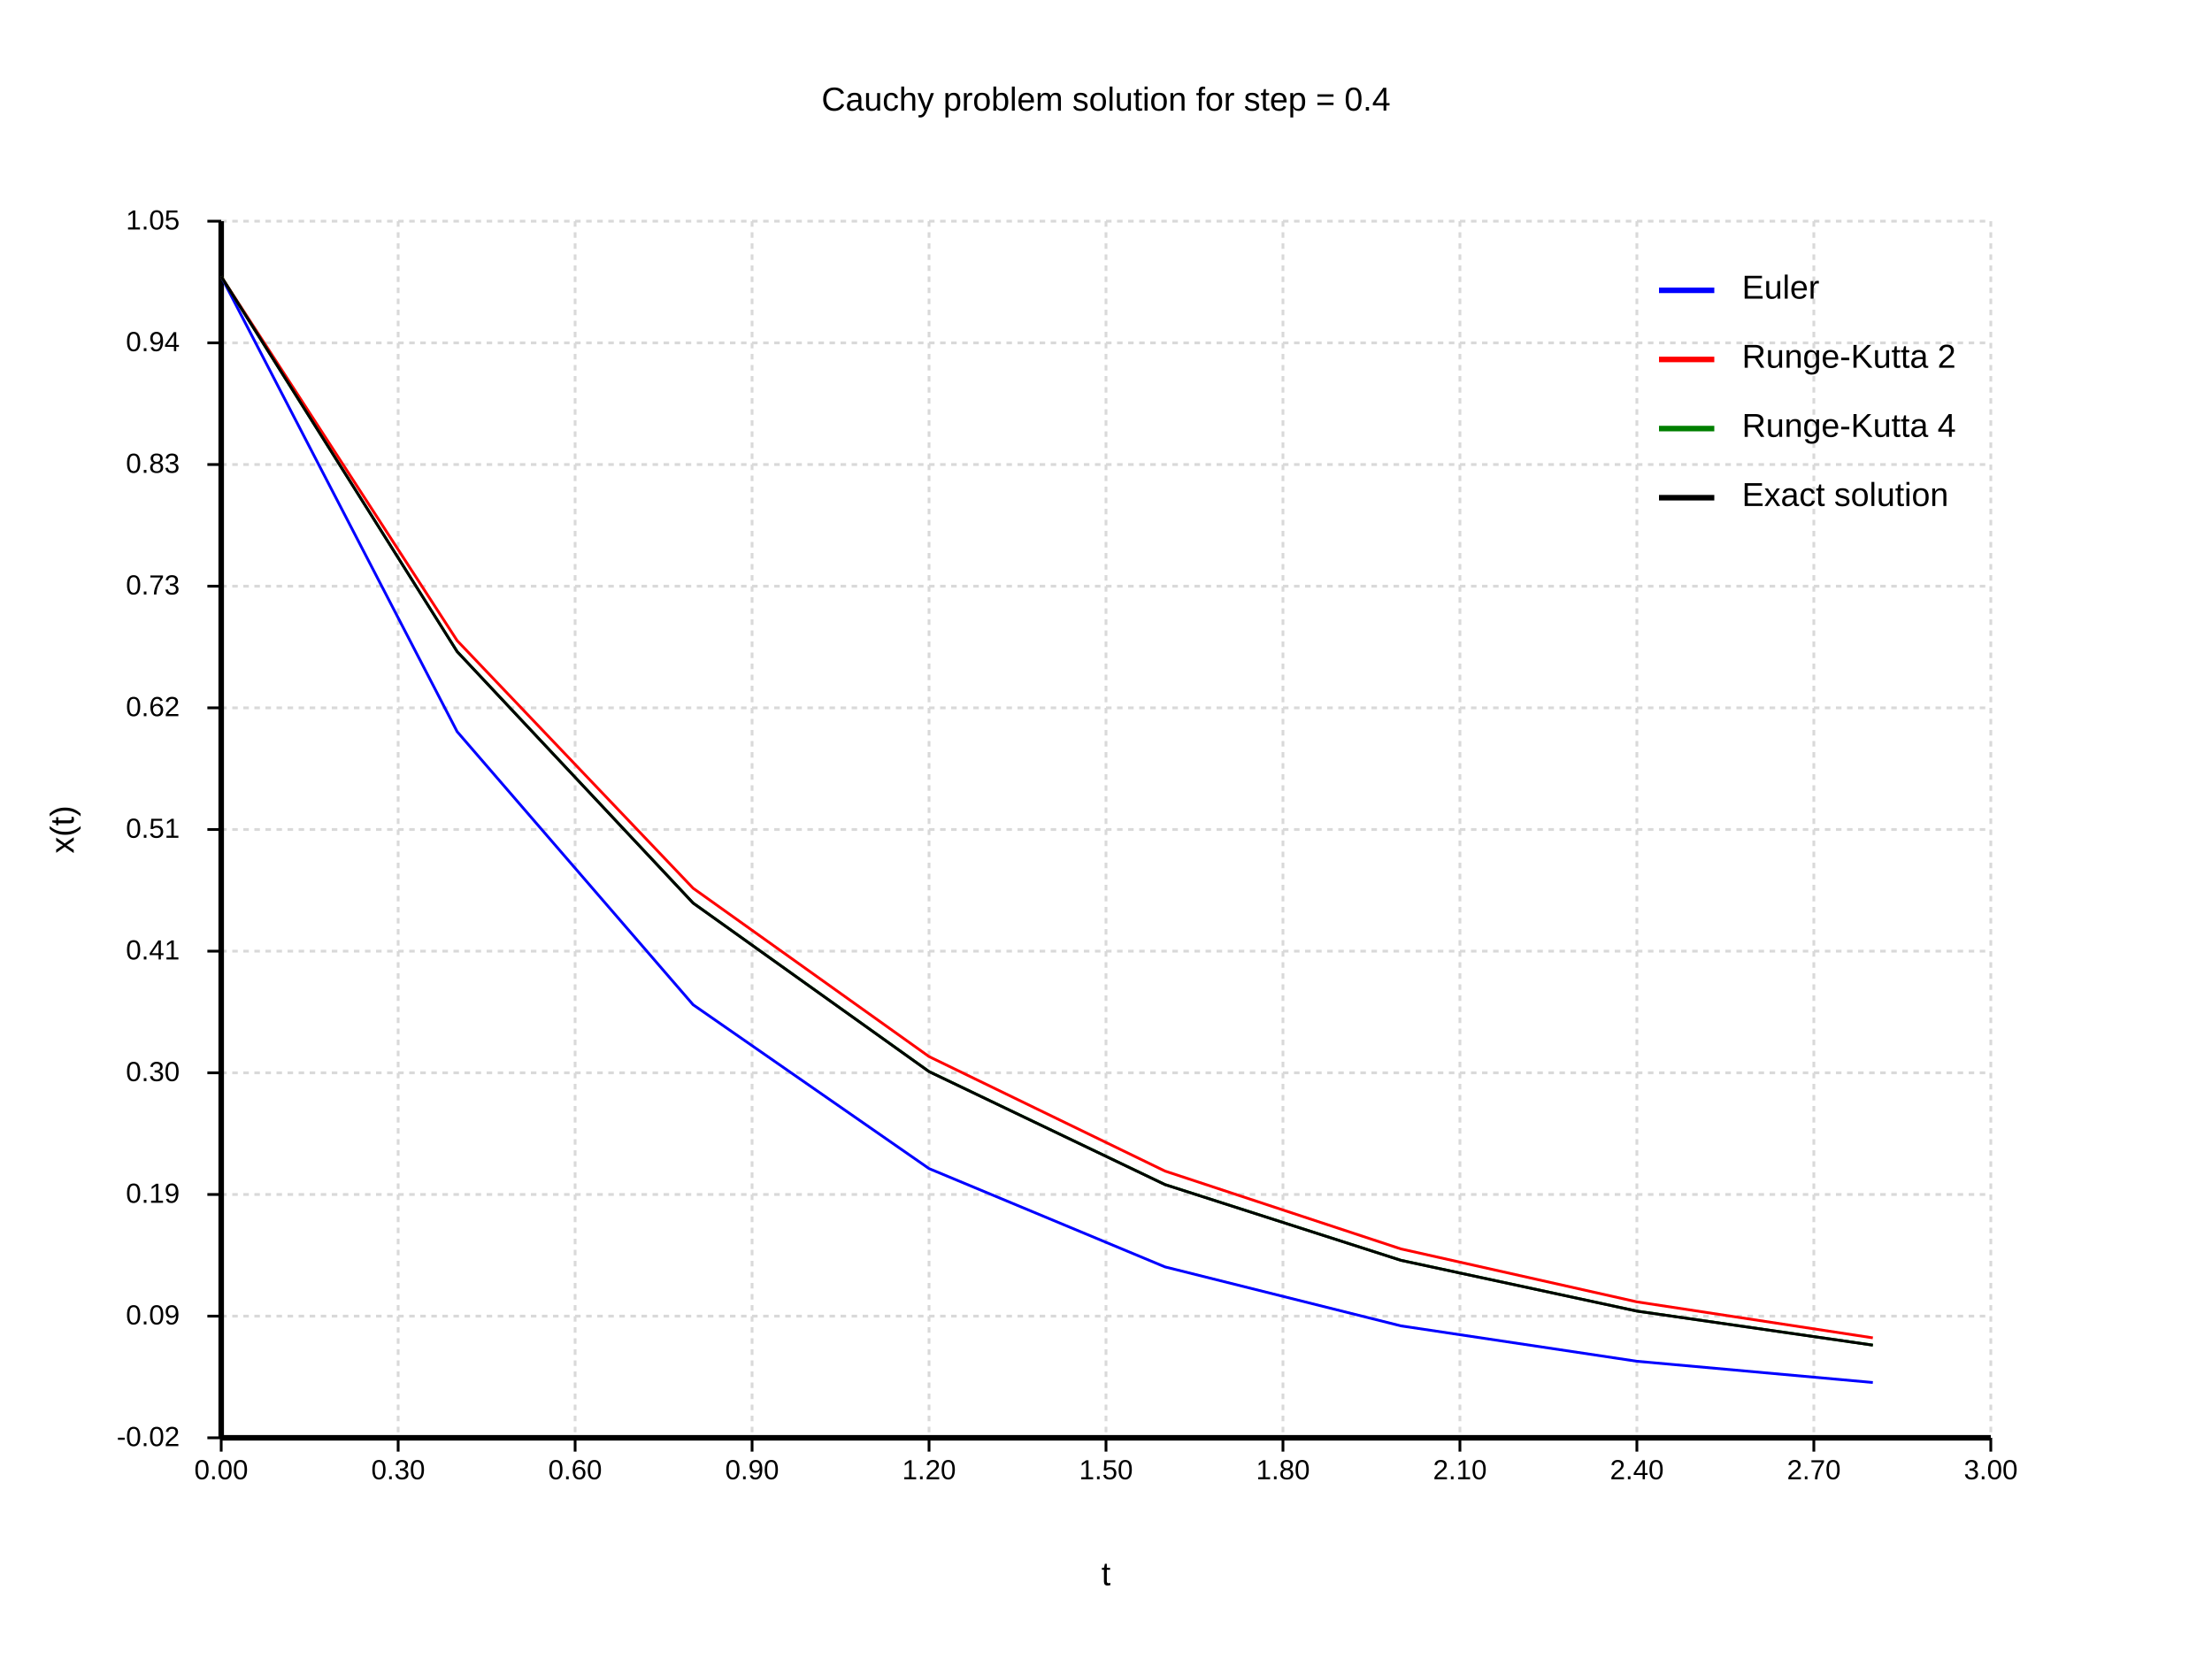
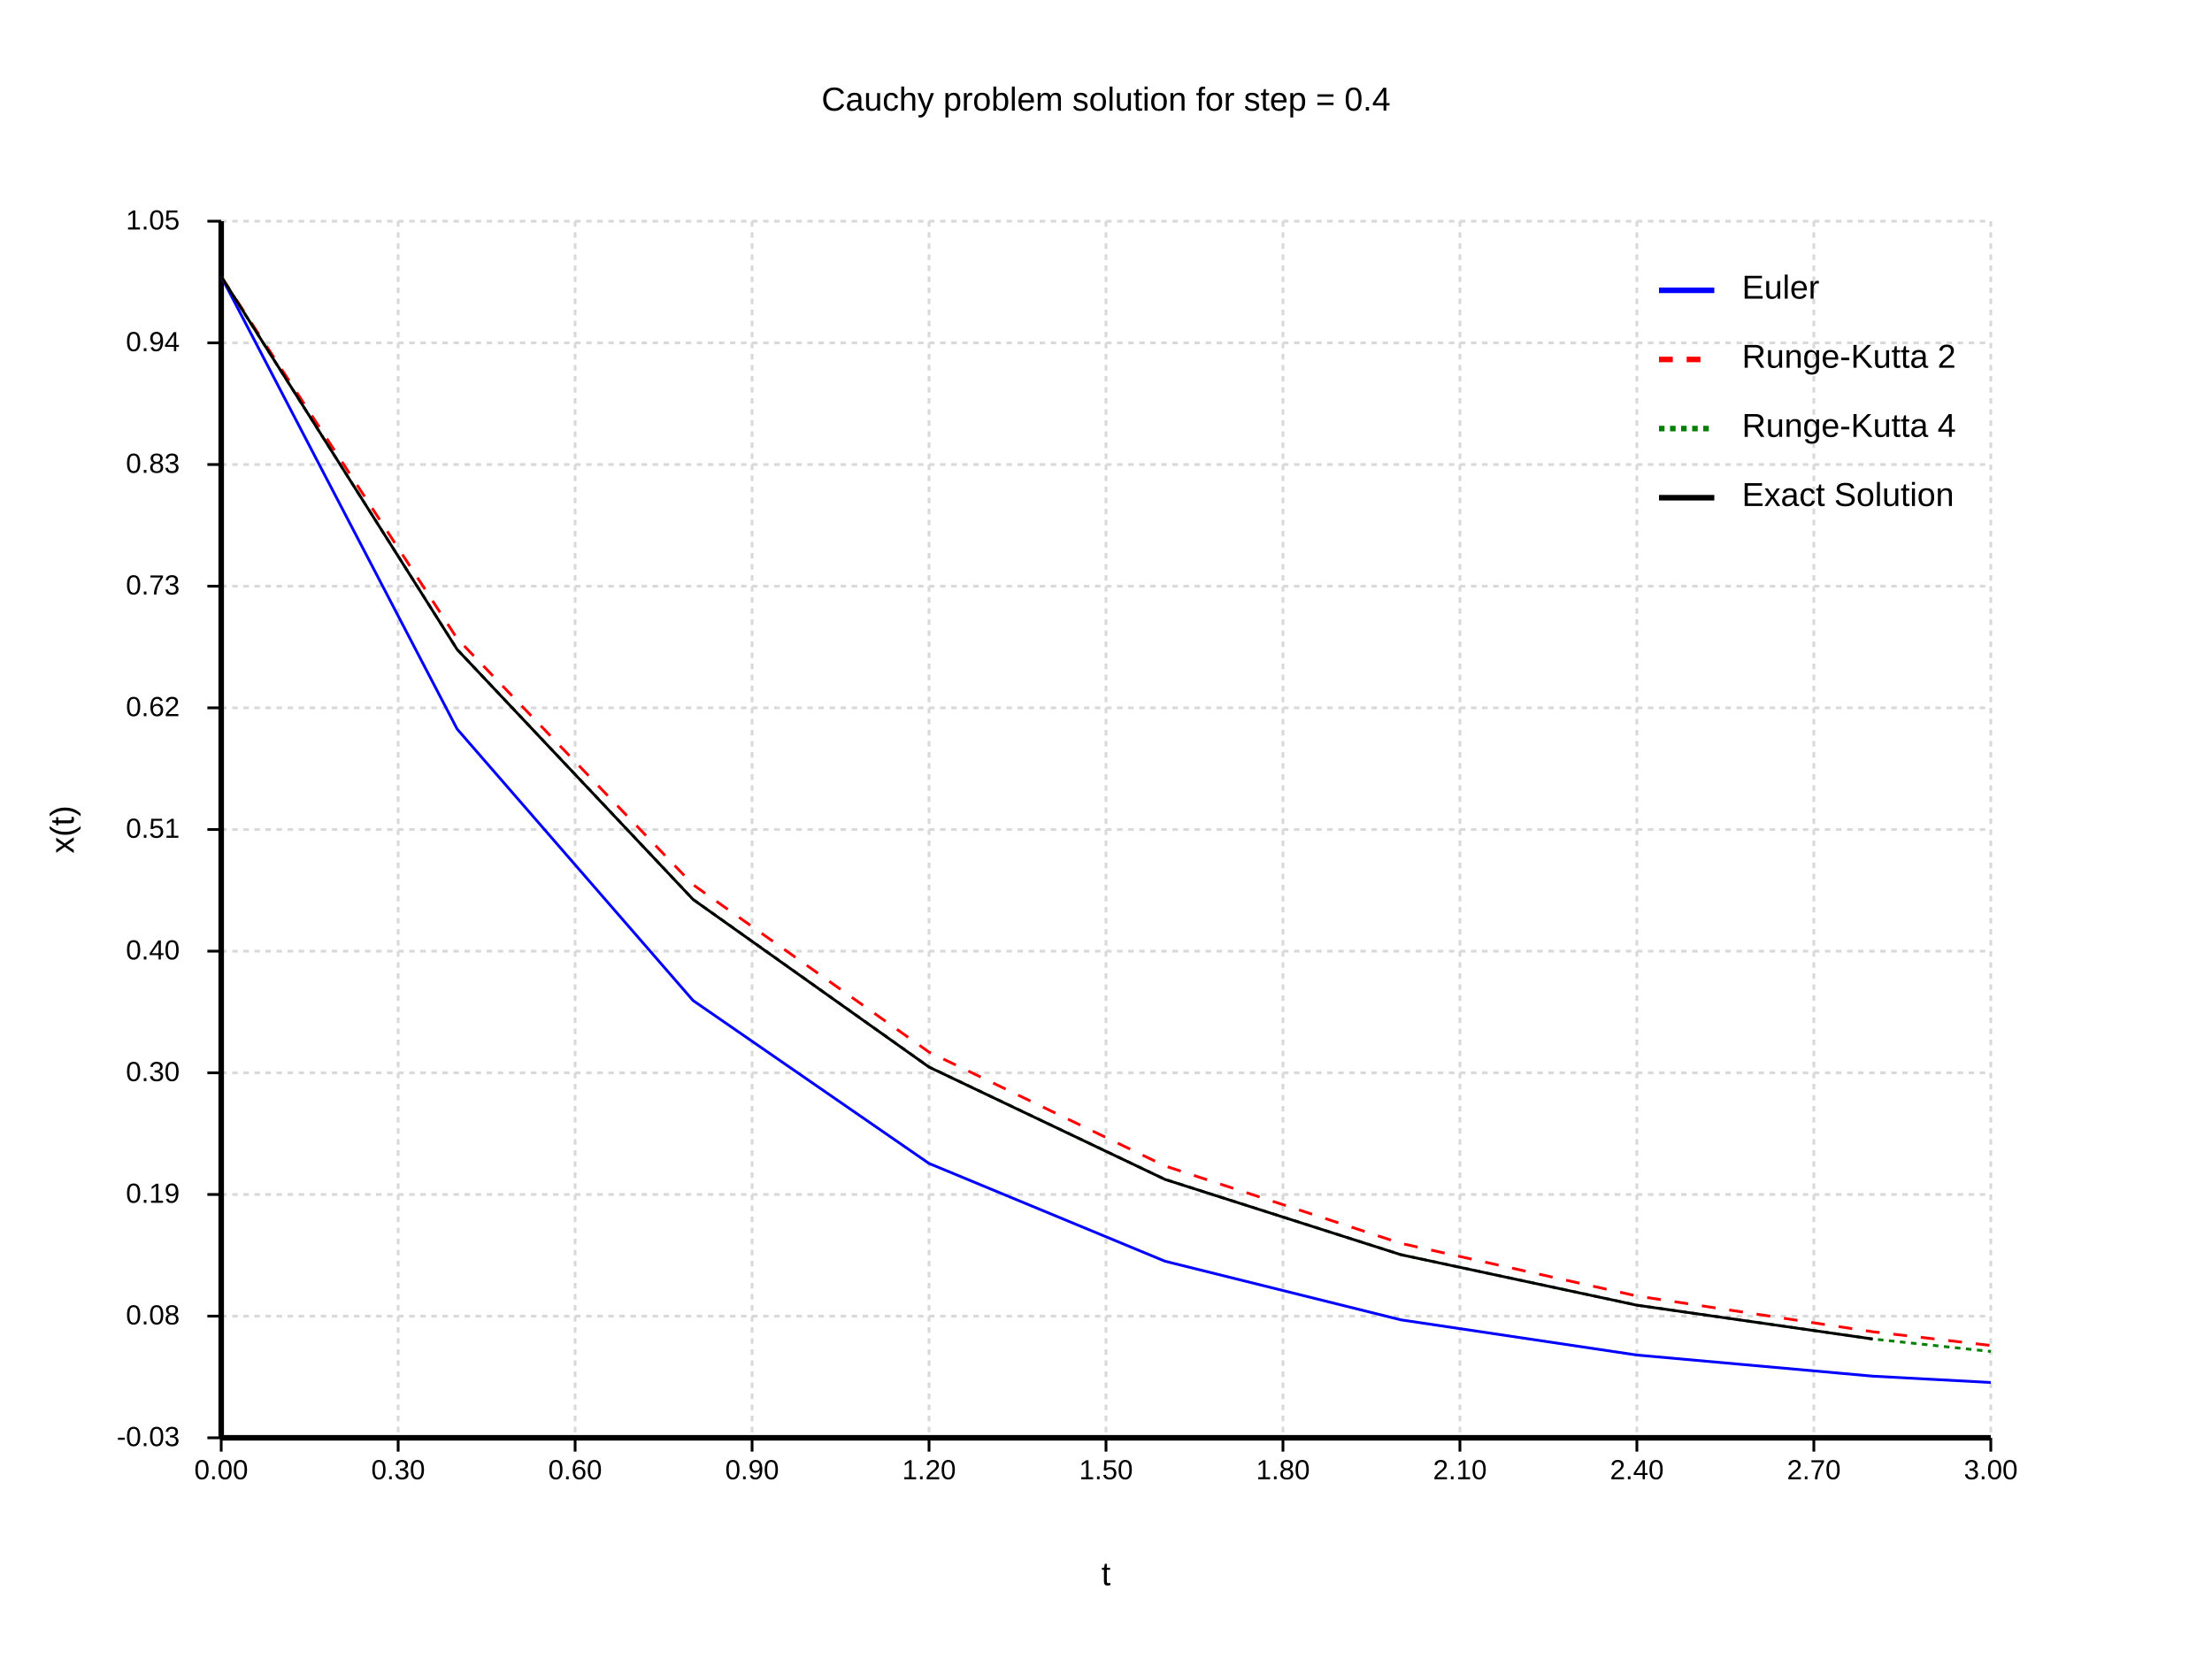
<svg xmlns="http://www.w3.org/2000/svg" width="800" height="600">
  <rect width="100%" height="100%" fill="#FFFFFF" />
  <g stroke="#7F7F7F" stroke-width="1" stroke-dasharray="2,2" opacity="0.3">
    <line x1="80" y1="80" x2="80" y2="520" />
    <line x1="144" y1="80" x2="144" y2="520" />
    <line x1="208" y1="80" x2="208" y2="520" />
    <line x1="272" y1="80" x2="272" y2="520" />
    <line x1="336" y1="80" x2="336" y2="520" />
    <line x1="400" y1="80" x2="400" y2="520" />
    <line x1="464" y1="80" x2="464" y2="520" />
    <line x1="528" y1="80" x2="528" y2="520" />
    <line x1="592" y1="80" x2="592" y2="520" />
    <line x1="656" y1="80" x2="656" y2="520" />
    <line x1="720" y1="80" x2="720" y2="520" />
    <line x1="80" y1="80" x2="720" y2="80" />
    <line x1="80" y1="124" x2="720" y2="124" />
    <line x1="80" y1="168" x2="720" y2="168" />
    <line x1="80" y1="212" x2="720" y2="212" />
    <line x1="80" y1="256" x2="720" y2="256" />
    <line x1="80" y1="300" x2="720" y2="300" />
    <line x1="80" y1="344" x2="720" y2="344" />
    <line x1="80" y1="388" x2="720" y2="388" />
    <line x1="80" y1="432" x2="720" y2="432" />
    <line x1="80" y1="476" x2="720" y2="476" />
    <line x1="80" y1="520" x2="720" y2="520" />
  </g>
  <g stroke="#000000" stroke-width="2">
    <line x1="80" y1="520" x2="720" y2="520" />
    <line x1="80" y1="80" x2="80" y2="520" />
  </g>
  <line x1="80" y1="520" x2="80" y2="525" stroke="#000000" stroke-width="1" />
  <text x="80" y="535" text-anchor="middle" font-family="Arial" font-size="10" fill="#000000">0.00</text>
  <line x1="144" y1="520" x2="144" y2="525" stroke="#000000" stroke-width="1" />
  <text x="144" y="535" text-anchor="middle" font-family="Arial" font-size="10" fill="#000000">0.30</text>
  <line x1="208" y1="520" x2="208" y2="525" stroke="#000000" stroke-width="1" />
  <text x="208" y="535" text-anchor="middle" font-family="Arial" font-size="10" fill="#000000">0.60</text>
  <line x1="272" y1="520" x2="272" y2="525" stroke="#000000" stroke-width="1" />
  <text x="272" y="535" text-anchor="middle" font-family="Arial" font-size="10" fill="#000000">0.90</text>
  <line x1="336" y1="520" x2="336" y2="525" stroke="#000000" stroke-width="1" />
  <text x="336" y="535" text-anchor="middle" font-family="Arial" font-size="10" fill="#000000">1.20</text>
  <line x1="400" y1="520" x2="400" y2="525" stroke="#000000" stroke-width="1" />
  <text x="400" y="535" text-anchor="middle" font-family="Arial" font-size="10" fill="#000000">1.50</text>
  <line x1="464" y1="520" x2="464" y2="525" stroke="#000000" stroke-width="1" />
  <text x="464" y="535" text-anchor="middle" font-family="Arial" font-size="10" fill="#000000">1.80</text>
  <line x1="528" y1="520" x2="528" y2="525" stroke="#000000" stroke-width="1" />
  <text x="528" y="535" text-anchor="middle" font-family="Arial" font-size="10" fill="#000000">2.10</text>
  <line x1="592" y1="520" x2="592" y2="525" stroke="#000000" stroke-width="1" />
  <text x="592" y="535" text-anchor="middle" font-family="Arial" font-size="10" fill="#000000">2.40</text>
  <line x1="656" y1="520" x2="656" y2="525" stroke="#000000" stroke-width="1" />
  <text x="656" y="535" text-anchor="middle" font-family="Arial" font-size="10" fill="#000000">2.70</text>
  <line x1="720" y1="520" x2="720" y2="525" stroke="#000000" stroke-width="1" />
  <text x="720" y="535" text-anchor="middle" font-family="Arial" font-size="10" fill="#000000">3.00</text>
  <line x1="75" y1="520" x2="80" y2="520" stroke="#000000" stroke-width="1" />
-   <text x="65" y="523" text-anchor="end" font-family="Arial" font-size="10" fill="#000000">-0.02</text>
+   <text x="65" y="523" text-anchor="end" font-family="Arial" font-size="10" fill="#000000">-0.03</text>
  <line x1="75" y1="476" x2="80" y2="476" stroke="#000000" stroke-width="1" />
-   <text x="65" y="479" text-anchor="end" font-family="Arial" font-size="10" fill="#000000">0.09</text>
+   <text x="65" y="479" text-anchor="end" font-family="Arial" font-size="10" fill="#000000">0.08</text>
  <line x1="75" y1="432" x2="80" y2="432" stroke="#000000" stroke-width="1" />
  <text x="65" y="435" text-anchor="end" font-family="Arial" font-size="10" fill="#000000">0.19</text>
  <line x1="75" y1="388" x2="80" y2="388" stroke="#000000" stroke-width="1" />
  <text x="65" y="391" text-anchor="end" font-family="Arial" font-size="10" fill="#000000">0.30</text>
  <line x1="75" y1="344" x2="80" y2="344" stroke="#000000" stroke-width="1" />
-   <text x="65" y="347" text-anchor="end" font-family="Arial" font-size="10" fill="#000000">0.41</text>
+   <text x="65" y="347" text-anchor="end" font-family="Arial" font-size="10" fill="#000000">0.40</text>
  <line x1="75" y1="300" x2="80" y2="300" stroke="#000000" stroke-width="1" />
  <text x="65" y="303" text-anchor="end" font-family="Arial" font-size="10" fill="#000000">0.51</text>
  <line x1="75" y1="256" x2="80" y2="256" stroke="#000000" stroke-width="1" />
  <text x="65" y="259" text-anchor="end" font-family="Arial" font-size="10" fill="#000000">0.62</text>
  <line x1="75" y1="212" x2="80" y2="212" stroke="#000000" stroke-width="1" />
  <text x="65" y="215" text-anchor="end" font-family="Arial" font-size="10" fill="#000000">0.73</text>
  <line x1="75" y1="168" x2="80" y2="168" stroke="#000000" stroke-width="1" />
  <text x="65" y="171" text-anchor="end" font-family="Arial" font-size="10" fill="#000000">0.83</text>
  <line x1="75" y1="124" x2="80" y2="124" stroke="#000000" stroke-width="1" />
  <text x="65" y="127" text-anchor="end" font-family="Arial" font-size="10" fill="#000000">0.94</text>
  <line x1="75" y1="80" x2="80" y2="80" stroke="#000000" stroke-width="1" />
  <text x="65" y="83" text-anchor="end" font-family="Arial" font-size="10" fill="#000000">1.05</text>
-   <polyline points="80,100 165.333,264.608 250.667,363.373 336,422.632 421.333,458.187 506.667,479.52 592,492.32 677.333,500 " fill="none" stroke="#0000FF" stroke-width="1" stroke-dasharray="" opacity="1" />
-   <polyline points="80,100 165.333,231.686 250.667,321.233 336,382.125 421.333,423.531 506.667,451.688 592,470.834 677.333,483.853 " fill="none" stroke="#FF0000" stroke-width="1" stroke-dasharray="" opacity="1" />
-   <polyline points="80,100 165.333,235.637 250.667,326.568 336,387.528 421.333,428.396 506.667,455.794 592,474.161 677.333,486.474 " fill="none" stroke="#007F00" stroke-width="1" stroke-dasharray="" opacity="1" />
-   <polyline points="80,100 165.333,235.67 250.667,326.612 336,387.573 421.333,428.435 506.667,455.827 592,474.188 677.333,486.495 " fill="none" stroke="#000000" stroke-width="1" stroke-dasharray="" opacity="1" />
+   <polyline points="80,100 165.333,263.665 250.667,361.864 336,420.784 421.333,456.136 506.667,477.347 592,490.073 677.333,497.709 720,500 " fill="none" stroke="#0000FF" stroke-width="1" stroke-dasharray="" opacity="1" />
+   <polyline points="80,100 165.333,230.932 250.667,319.966 336,380.509 421.333,421.678 506.667,449.674 592,468.71 677.333,481.655 720,486.607 " fill="none" stroke="#FF0000" stroke-width="1" stroke-dasharray="5,5" opacity="1" />
+   <polyline points="80,100 165.333,234.86 250.667,325.27 336,385.881 421.333,426.515 506.667,453.756 592,472.018 677.333,484.261 720,488.775 " fill="none" stroke="#007F00" stroke-width="1" stroke-dasharray="2,2" opacity="1" />
+   <polyline points="80,100 165.333,234.893 250.667,325.314 336,385.926 421.333,426.555 506.667,453.789 592,472.045 677.333,484.282 " fill="none" stroke="#000000" stroke-width="1" stroke-dasharray="" opacity="1" />
  <text x="400" y="40" text-anchor="middle" font-family="Arial" font-size="12" fill="#000000">Cauchy problem solution for step = 0.4</text>
  <text x="400" y="573.333" text-anchor="middle" font-family="Arial" font-size="12" fill="#000000">t</text>
  <text x="26.667" y="300" text-anchor="middle" transform="rotate(-90,26.6667,300)" font-family="Arial" font-size="12" fill="#000000">x(t)</text>
  <rect x="590" y="90" width="120" height="0" fill="#FFFFFF" opacity="0.8" stroke="black" stroke-width="1" />
  <line x1="600" y1="105" x2="620" y2="105" stroke="#0000FF" stroke-width="2" opacity="1" />
  <text x="630" y="108" font-family="Arial" font-size="12">Euler</text>
-   <line x1="600" y1="130" x2="620" y2="130" stroke="#FF0000" stroke-width="2" opacity="1" />
+   <line x1="600" y1="130" x2="620" y2="130" stroke="#FF0000" stroke-width="2" stroke-dasharray="5,5" opacity="1" />
  <text x="630" y="133" font-family="Arial" font-size="12">Runge-Kutta 2</text>
-   <line x1="600" y1="155" x2="620" y2="155" stroke="#007F00" stroke-width="2" opacity="1" />
+   <line x1="600" y1="155" x2="620" y2="155" stroke="#007F00" stroke-width="2" stroke-dasharray="2,2" opacity="1" />
  <text x="630" y="158" font-family="Arial" font-size="12">Runge-Kutta 4</text>
  <line x1="600" y1="180" x2="620" y2="180" stroke="#000000" stroke-width="2" opacity="1" />
-   <text x="630" y="183" font-family="Arial" font-size="12">Exact solution</text>
+   <text x="630" y="183" font-family="Arial" font-size="12">Exact Solution</text>
</svg>
